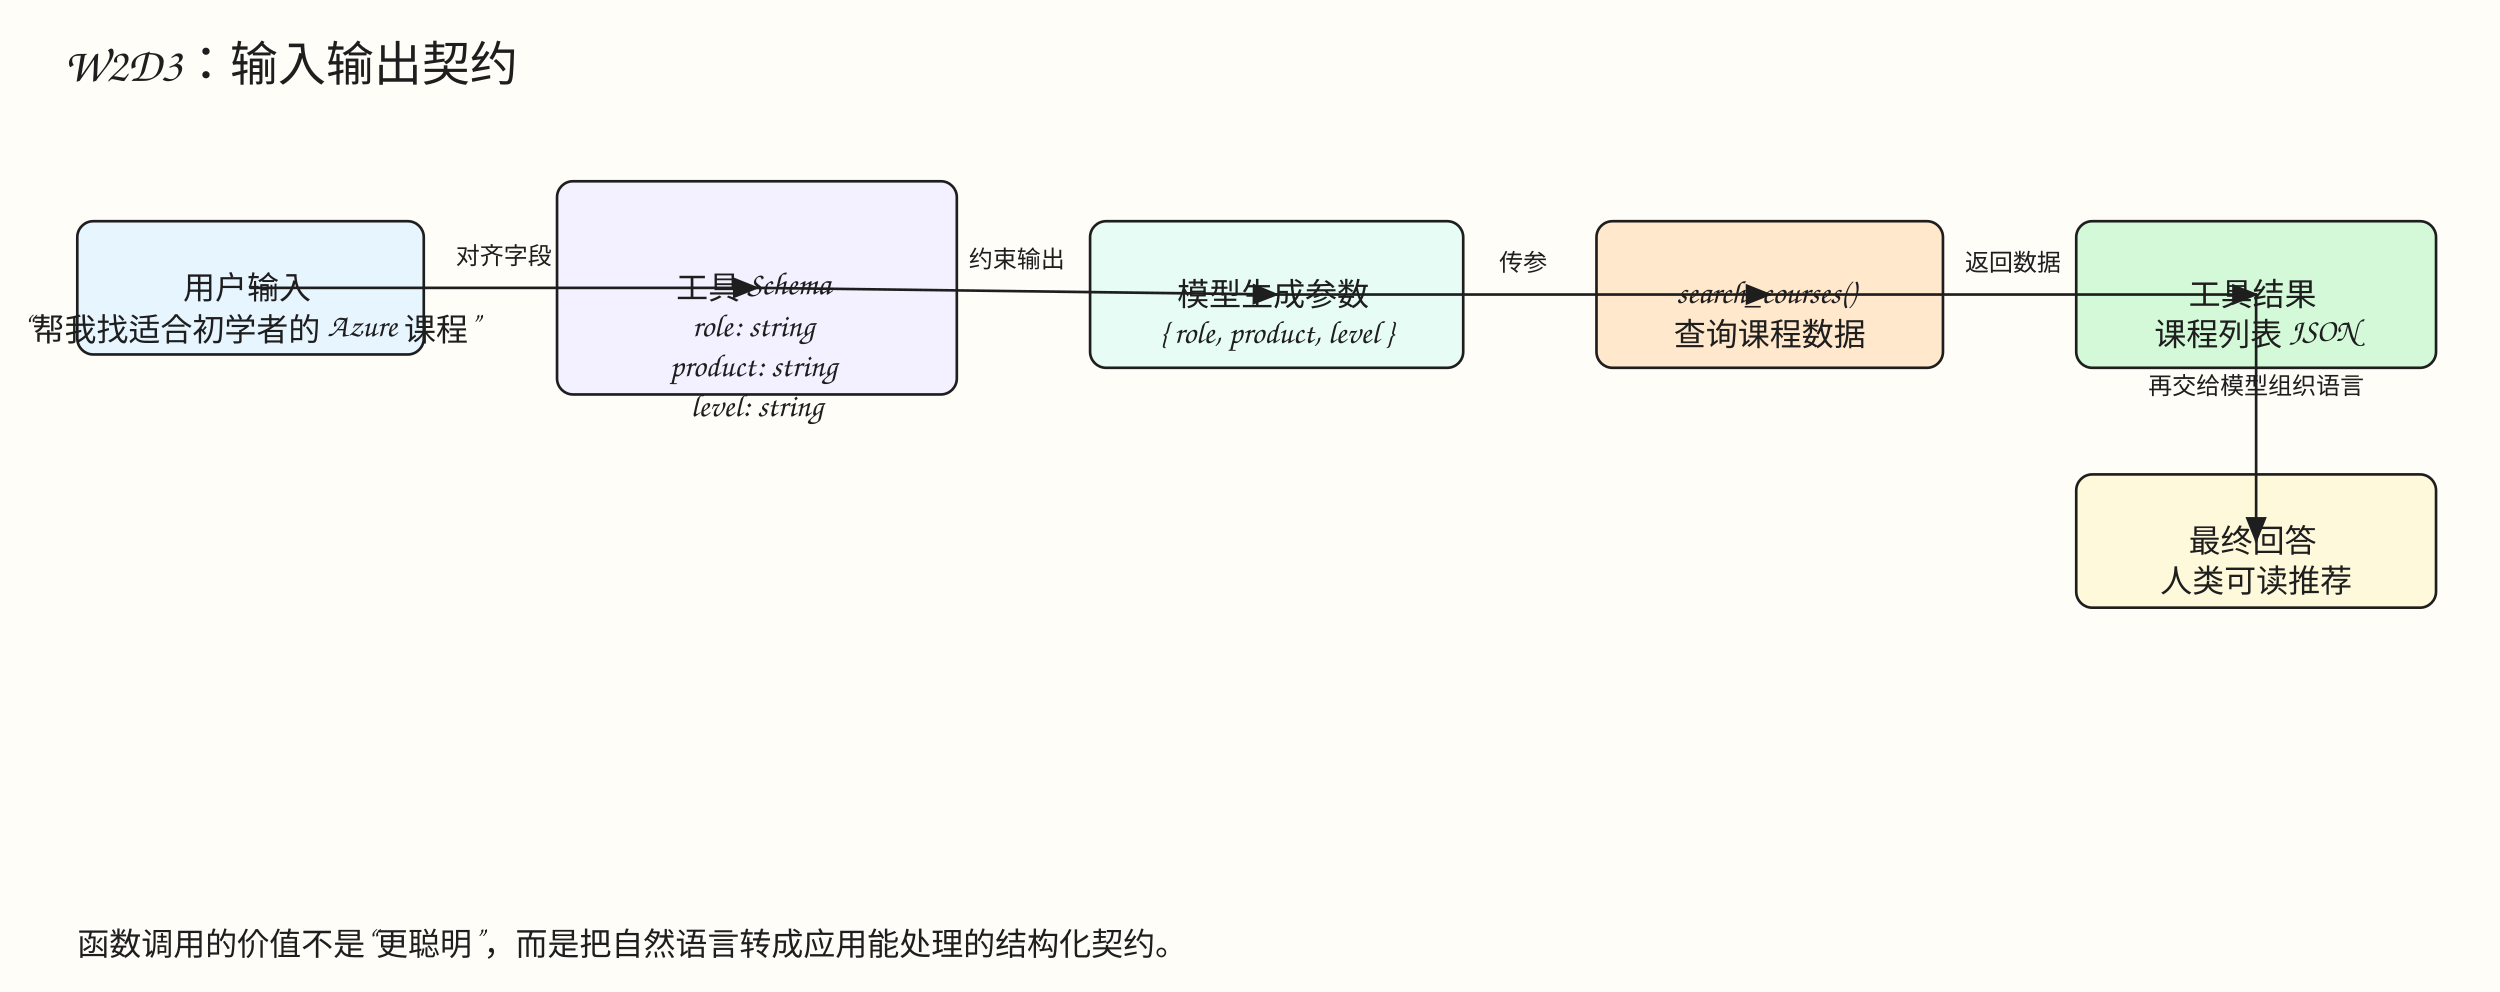
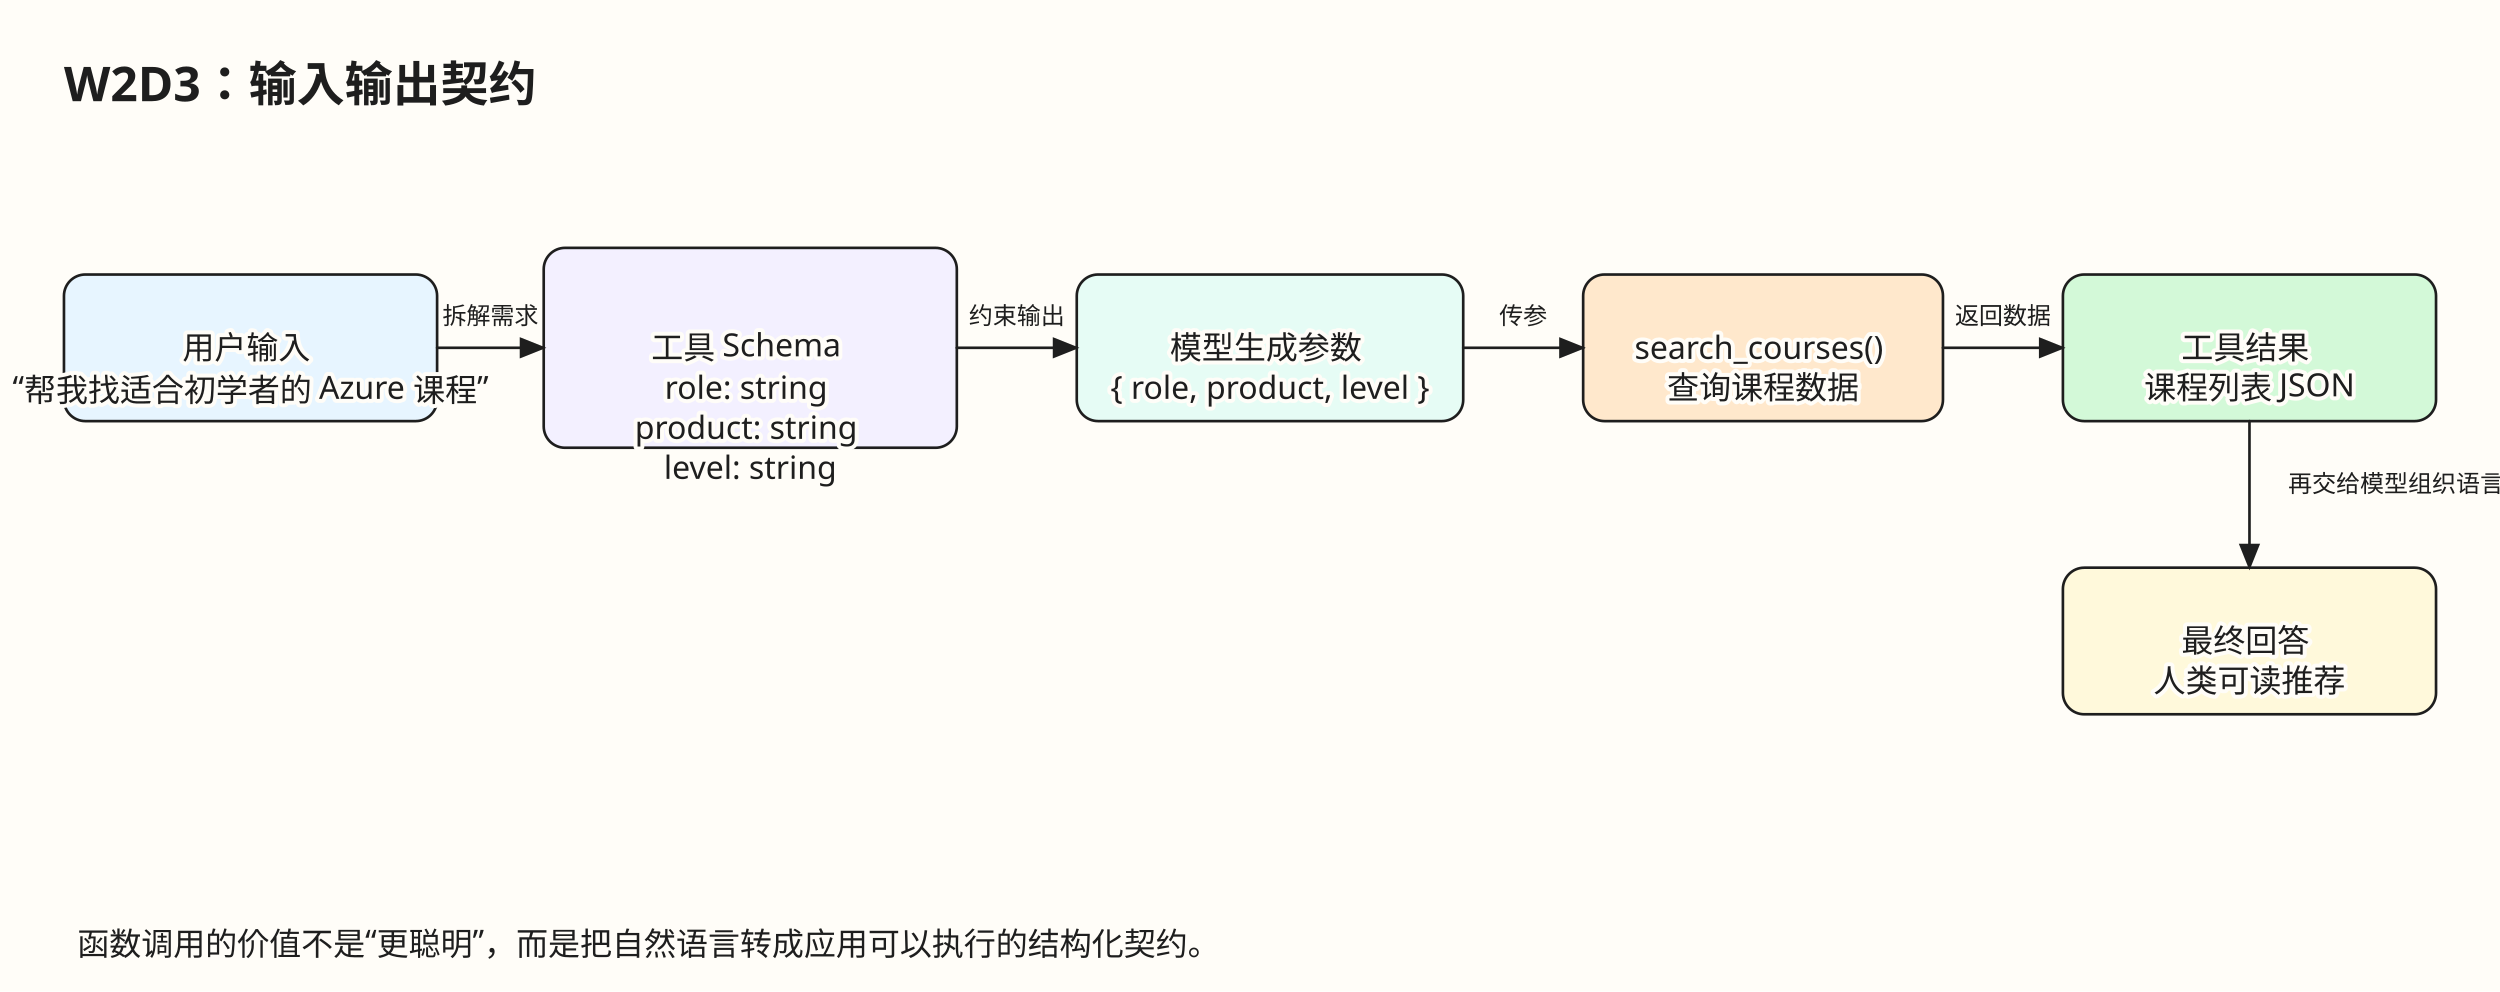
<svg xmlns="http://www.w3.org/2000/svg" width="1876" height="744" viewBox="0 0 1876 744">
  <defs>
    <marker id="arrowhead" markerWidth="10" markerHeight="8" refX="9" refY="4" orient="auto">
      <path d="M 0 0 L 10 4 L 0 8 z" fill="#1e1e1e" />
    </marker>
  </defs>
  <rect width="100%" height="100%" fill="#fffdf8" />
-   <text x="48" y="48" text-anchor="start" dominant-baseline="hanging" font-family="Segoe Print, Comic Sans MS, cursive" font-size="36" fill="#1e1e1e">
+   <text x="48" y="48" text-anchor="start" dominant-baseline="hanging" font-family="'Segoe UI', 'PingFang SC', 'Microsoft YaHei', sans-serif" font-size="36" font-weight="600" fill="#1e1e1e" paint-order="stroke" stroke="#fffdf8" stroke-width="6" stroke-linejoin="round">
    <tspan x="48" dy="0">W2D3：输入输出契约</tspan>
  </text>
-   <rect x="58" y="166" width="260" height="100" rx="12" ry="12" fill="#e7f5ff" stroke="#1e1e1e" stroke-width="2" />
-   <text x="188" y="216" text-anchor="middle" dominant-baseline="middle" font-family="Segoe Print, Comic Sans MS, cursive" font-size="24" fill="#1e1e1e">
+   <rect x="48" y="206" width="280" height="110" rx="16" ry="16" fill="#e7f5ff" stroke="#1e1e1e" stroke-width="2" />
+   <text x="188" y="261" text-anchor="middle" dominant-baseline="middle" font-family="'Segoe UI', 'PingFang SC', 'Microsoft YaHei', sans-serif" font-size="24" font-weight="400" fill="#1e1e1e" paint-order="stroke" stroke="#fffdf8" stroke-width="6" stroke-linejoin="round">
    <tspan x="188" dy="0">用户输入</tspan>
    <tspan x="188" dy="30">“帮我找适合初学者的 Azure 课程”</tspan>
  </text>
-   <rect x="418" y="136" width="300" height="160" rx="12" ry="12" fill="#f3f0ff" stroke="#1e1e1e" stroke-width="2" />
-   <text x="568" y="216" text-anchor="middle" dominant-baseline="middle" font-family="Segoe Print, Comic Sans MS, cursive" font-size="24" fill="#1e1e1e">
-     <tspan x="568" dy="0">工具 Schema</tspan>
-     <tspan x="568" dy="30">role: string</tspan>
-     <tspan x="568" dy="30">product: string</tspan>
-     <tspan x="568" dy="30">level: string</tspan>
+   <rect x="408" y="186" width="310" height="150" rx="16" ry="16" fill="#f3f0ff" stroke="#1e1e1e" stroke-width="2" />
+   <text x="563" y="261" text-anchor="middle" dominant-baseline="middle" font-family="'Segoe UI', 'PingFang SC', 'Microsoft YaHei', sans-serif" font-size="24" font-weight="400" fill="#1e1e1e" paint-order="stroke" stroke="#fffdf8" stroke-width="6" stroke-linejoin="round">
+     <tspan x="563" dy="0">工具 Schema</tspan>
+     <tspan x="563" dy="30">role: string</tspan>
+     <tspan x="563" dy="30">product: string</tspan>
+     <tspan x="563" dy="30">level: string</tspan>
  </text>
-   <rect x="818" y="166" width="280" height="110" rx="12" ry="12" fill="#e6fcf5" stroke="#1e1e1e" stroke-width="2" />
-   <text x="958" y="221" text-anchor="middle" dominant-baseline="middle" font-family="Segoe Print, Comic Sans MS, cursive" font-size="24" fill="#1e1e1e">
-     <tspan x="958" dy="0">模型生成参数</tspan>
-     <tspan x="958" dy="30">{ role, product, level }</tspan>
+   <rect x="808" y="206" width="290" height="110" rx="16" ry="16" fill="#e6fcf5" stroke="#1e1e1e" stroke-width="2" />
+   <text x="953" y="261" text-anchor="middle" dominant-baseline="middle" font-family="'Segoe UI', 'PingFang SC', 'Microsoft YaHei', sans-serif" font-size="24" font-weight="400" fill="#1e1e1e" paint-order="stroke" stroke="#fffdf8" stroke-width="6" stroke-linejoin="round">
+     <tspan x="953" dy="0">模型生成参数</tspan>
+     <tspan x="953" dy="30">{ role, product, level }</tspan>
  </text>
-   <rect x="1198" y="166" width="260" height="110" rx="12" ry="12" fill="#ffe8cc" stroke="#1e1e1e" stroke-width="2" />
-   <text x="1328" y="221" text-anchor="middle" dominant-baseline="middle" font-family="Segoe Print, Comic Sans MS, cursive" font-size="24" fill="#1e1e1e">
-     <tspan x="1328" dy="0">search_courses()</tspan>
-     <tspan x="1328" dy="30">查询课程数据</tspan>
+   <rect x="1188" y="206" width="270" height="110" rx="16" ry="16" fill="#ffe8cc" stroke="#1e1e1e" stroke-width="2" />
+   <text x="1323" y="261" text-anchor="middle" dominant-baseline="middle" font-family="'Segoe UI', 'PingFang SC', 'Microsoft YaHei', sans-serif" font-size="24" font-weight="400" fill="#1e1e1e" paint-order="stroke" stroke="#fffdf8" stroke-width="6" stroke-linejoin="round">
+     <tspan x="1323" dy="0">search_courses()</tspan>
+     <tspan x="1323" dy="30">查询课程数据</tspan>
  </text>
-   <rect x="1558" y="166" width="270" height="110" rx="12" ry="12" fill="#d3f9d8" stroke="#1e1e1e" stroke-width="2" />
-   <text x="1693" y="221" text-anchor="middle" dominant-baseline="middle" font-family="Segoe Print, Comic Sans MS, cursive" font-size="24" fill="#1e1e1e">
-     <tspan x="1693" dy="0">工具结果</tspan>
-     <tspan x="1693" dy="30">课程列表 JSON</tspan>
+   <rect x="1548" y="206" width="280" height="110" rx="16" ry="16" fill="#d3f9d8" stroke="#1e1e1e" stroke-width="2" />
+   <text x="1688" y="261" text-anchor="middle" dominant-baseline="middle" font-family="'Segoe UI', 'PingFang SC', 'Microsoft YaHei', sans-serif" font-size="24" font-weight="400" fill="#1e1e1e" paint-order="stroke" stroke="#fffdf8" stroke-width="6" stroke-linejoin="round">
+     <tspan x="1688" dy="0">工具结果</tspan>
+     <tspan x="1688" dy="30">课程列表 JSON</tspan>
  </text>
-   <rect x="1558" y="356" width="270" height="100" rx="12" ry="12" fill="#fff9db" stroke="#1e1e1e" stroke-width="2" />
-   <text x="1693" y="406" text-anchor="middle" dominant-baseline="middle" font-family="Segoe Print, Comic Sans MS, cursive" font-size="24" fill="#1e1e1e">
-     <tspan x="1693" dy="0">最终回答</tspan>
-     <tspan x="1693" dy="30">人类可读推荐</tspan>
+   <rect x="1548" y="426" width="280" height="110" rx="16" ry="16" fill="#fff9db" stroke="#1e1e1e" stroke-width="2" />
+   <text x="1688" y="481" text-anchor="middle" dominant-baseline="middle" font-family="'Segoe UI', 'PingFang SC', 'Microsoft YaHei', sans-serif" font-size="24" font-weight="400" fill="#1e1e1e" paint-order="stroke" stroke="#fffdf8" stroke-width="6" stroke-linejoin="round">
+     <tspan x="1688" dy="0">最终回答</tspan>
+     <tspan x="1688" dy="30">人类可读推荐</tspan>
  </text>
-   <path d="M 188 216 L 568 216" fill="none" stroke="#1e1e1e" stroke-width="2" stroke-linecap="round" stroke-linejoin="round" marker-end="url(#arrowhead)" />
-   <text x="378" y="192" text-anchor="middle" dominant-baseline="middle" font-family="Segoe Print, Comic Sans MS, cursive" font-size="18" fill="#1e1e1e">
-     <tspan x="378" dy="0">对齐字段</tspan>
+   <path d="M 328 261 L 408 261" fill="none" stroke="#1e1e1e" stroke-width="2" stroke-linecap="round" stroke-linejoin="round" marker-end="url(#arrowhead)" />
+   <text x="368" y="237" text-anchor="middle" dominant-baseline="middle" font-family="'Segoe UI', 'PingFang SC', 'Microsoft YaHei', sans-serif" font-size="18" font-weight="400" fill="#1e1e1e" paint-order="stroke" stroke="#fffdf8" stroke-width="6" stroke-linejoin="round">
+     <tspan x="368" dy="0">拆解需求</tspan>
  </text>
-   <path d="M 568 216 L 958 221" fill="none" stroke="#1e1e1e" stroke-width="2" stroke-linecap="round" stroke-linejoin="round" marker-end="url(#arrowhead)" />
-   <text x="763" y="194.5" text-anchor="middle" dominant-baseline="middle" font-family="Segoe Print, Comic Sans MS, cursive" font-size="18" fill="#1e1e1e">
+   <path d="M 718 261 L 808 261" fill="none" stroke="#1e1e1e" stroke-width="2" stroke-linecap="round" stroke-linejoin="round" marker-end="url(#arrowhead)" />
+   <text x="763" y="237" text-anchor="middle" dominant-baseline="middle" font-family="'Segoe UI', 'PingFang SC', 'Microsoft YaHei', sans-serif" font-size="18" font-weight="400" fill="#1e1e1e" paint-order="stroke" stroke="#fffdf8" stroke-width="6" stroke-linejoin="round">
    <tspan x="763" dy="0">约束输出</tspan>
  </text>
-   <path d="M 958 221 L 1328 221" fill="none" stroke="#1e1e1e" stroke-width="2" stroke-linecap="round" stroke-linejoin="round" marker-end="url(#arrowhead)" />
-   <text x="1143" y="197" text-anchor="middle" dominant-baseline="middle" font-family="Segoe Print, Comic Sans MS, cursive" font-size="18" fill="#1e1e1e">
+   <path d="M 1098 261 L 1188 261" fill="none" stroke="#1e1e1e" stroke-width="2" stroke-linecap="round" stroke-linejoin="round" marker-end="url(#arrowhead)" />
+   <text x="1143" y="237" text-anchor="middle" dominant-baseline="middle" font-family="'Segoe UI', 'PingFang SC', 'Microsoft YaHei', sans-serif" font-size="18" font-weight="400" fill="#1e1e1e" paint-order="stroke" stroke="#fffdf8" stroke-width="6" stroke-linejoin="round">
    <tspan x="1143" dy="0">传参</tspan>
  </text>
-   <path d="M 1328 221 L 1693 221" fill="none" stroke="#1e1e1e" stroke-width="2" stroke-linecap="round" stroke-linejoin="round" marker-end="url(#arrowhead)" />
-   <text x="1510.5" y="197" text-anchor="middle" dominant-baseline="middle" font-family="Segoe Print, Comic Sans MS, cursive" font-size="18" fill="#1e1e1e">
-     <tspan x="1510.5" dy="0">返回数据</tspan>
+   <path d="M 1458 261 L 1548 261" fill="none" stroke="#1e1e1e" stroke-width="2" stroke-linecap="round" stroke-linejoin="round" marker-end="url(#arrowhead)" />
+   <text x="1503" y="237" text-anchor="middle" dominant-baseline="middle" font-family="'Segoe UI', 'PingFang SC', 'Microsoft YaHei', sans-serif" font-size="18" font-weight="400" fill="#1e1e1e" paint-order="stroke" stroke="#fffdf8" stroke-width="6" stroke-linejoin="round">
+     <tspan x="1503" dy="0">返回数据</tspan>
  </text>
-   <path d="M 1693 221 L 1693 406" fill="none" stroke="#1e1e1e" stroke-width="2" stroke-linecap="round" stroke-linejoin="round" marker-end="url(#arrowhead)" />
-   <text x="1693" y="289.5" text-anchor="middle" dominant-baseline="middle" font-family="Segoe Print, Comic Sans MS, cursive" font-size="18" fill="#1e1e1e">
-     <tspan x="1693" dy="0">再交给模型组织语言</tspan>
+   <path d="M 1688 316 L 1688 426" fill="none" stroke="#1e1e1e" stroke-width="2" stroke-linecap="round" stroke-linejoin="round" marker-end="url(#arrowhead)" />
+   <text x="1798" y="363" text-anchor="middle" dominant-baseline="middle" font-family="'Segoe UI', 'PingFang SC', 'Microsoft YaHei', sans-serif" font-size="18" font-weight="400" fill="#1e1e1e" paint-order="stroke" stroke="#fffdf8" stroke-width="6" stroke-linejoin="round">
+     <tspan x="1798" dy="0">再交给模型组织语言</tspan>
  </text>
-   <text x="58" y="696" text-anchor="start" dominant-baseline="hanging" font-family="Segoe Print, Comic Sans MS, cursive" font-size="24" fill="#1e1e1e">
-     <tspan x="58" dy="0">函数调用的价值不是“更聪明”，而是把自然语言转成应用能处理的结构化契约。</tspan>
+   <text x="58" y="696" text-anchor="start" dominant-baseline="hanging" font-family="'Segoe UI', 'PingFang SC', 'Microsoft YaHei', sans-serif" font-size="24" font-weight="400" fill="#1e1e1e" paint-order="stroke" stroke="#fffdf8" stroke-width="6" stroke-linejoin="round">
+     <tspan x="58" dy="0">函数调用的价值不是“更聪明”，而是把自然语言转成应用可以执行的结构化契约。</tspan>
  </text>
</svg>
